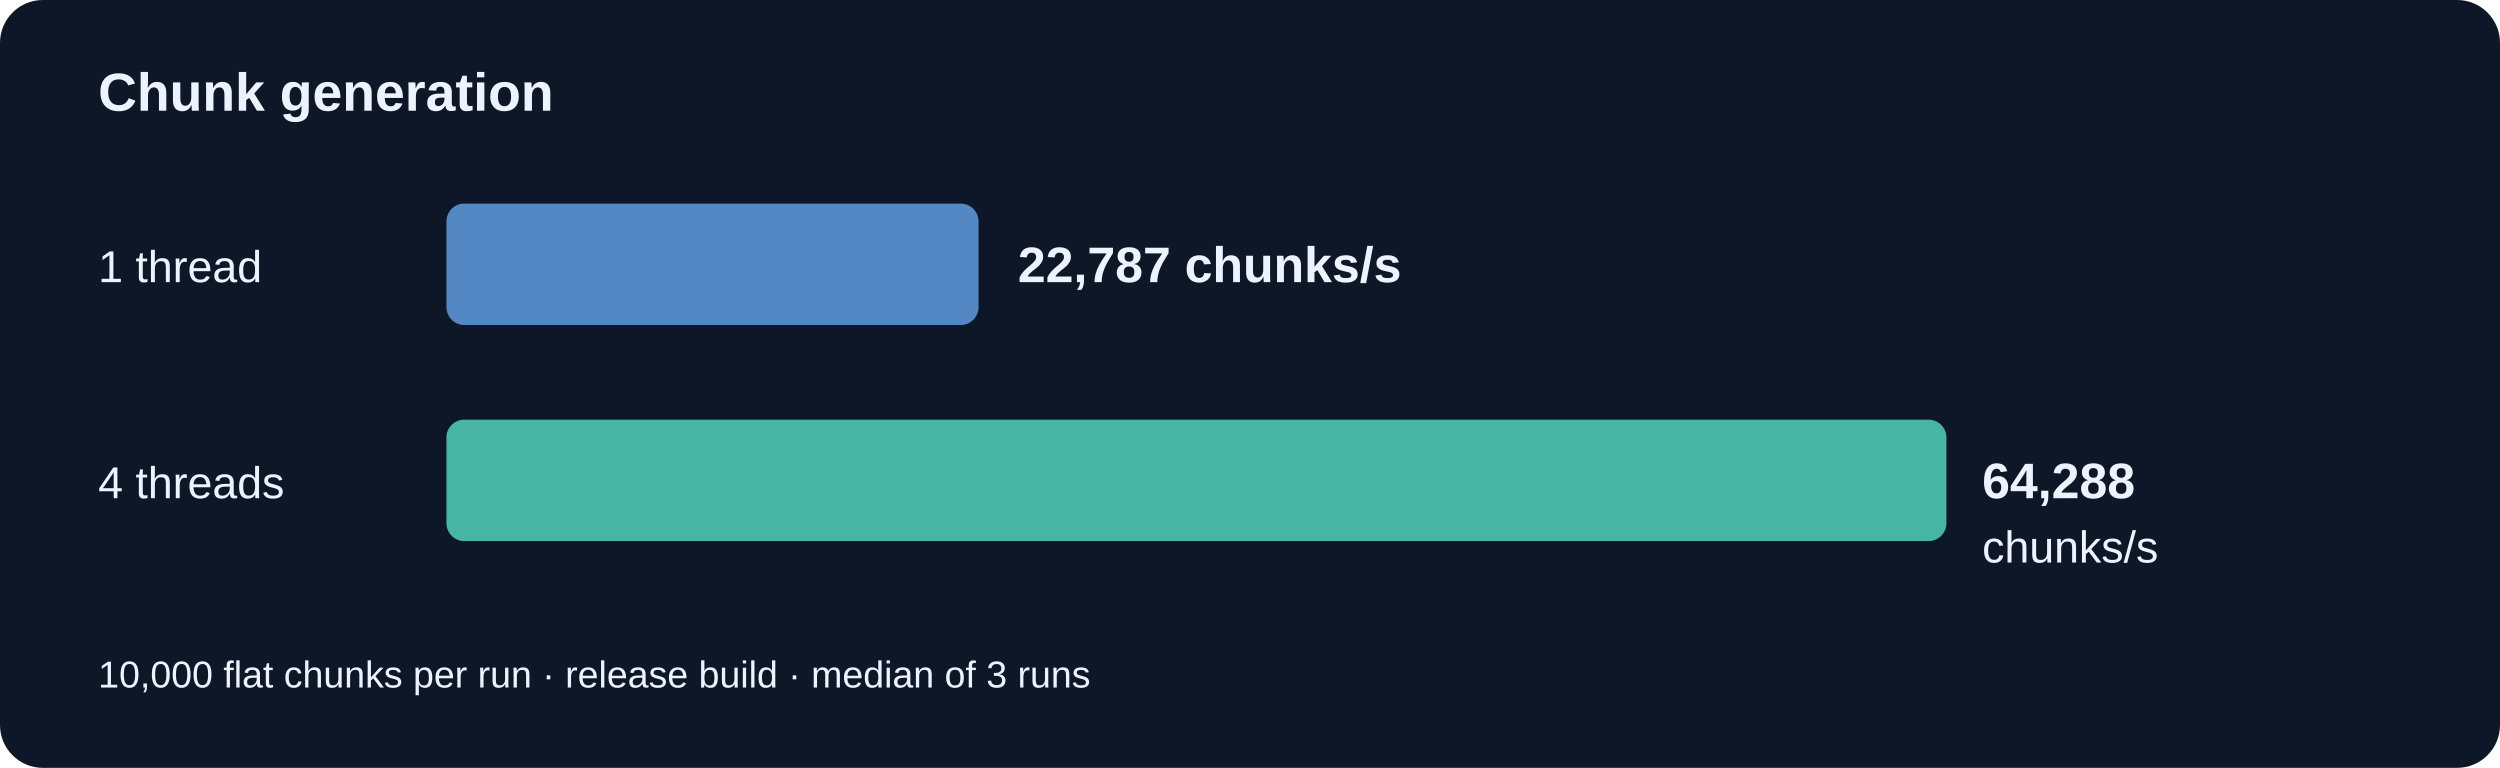
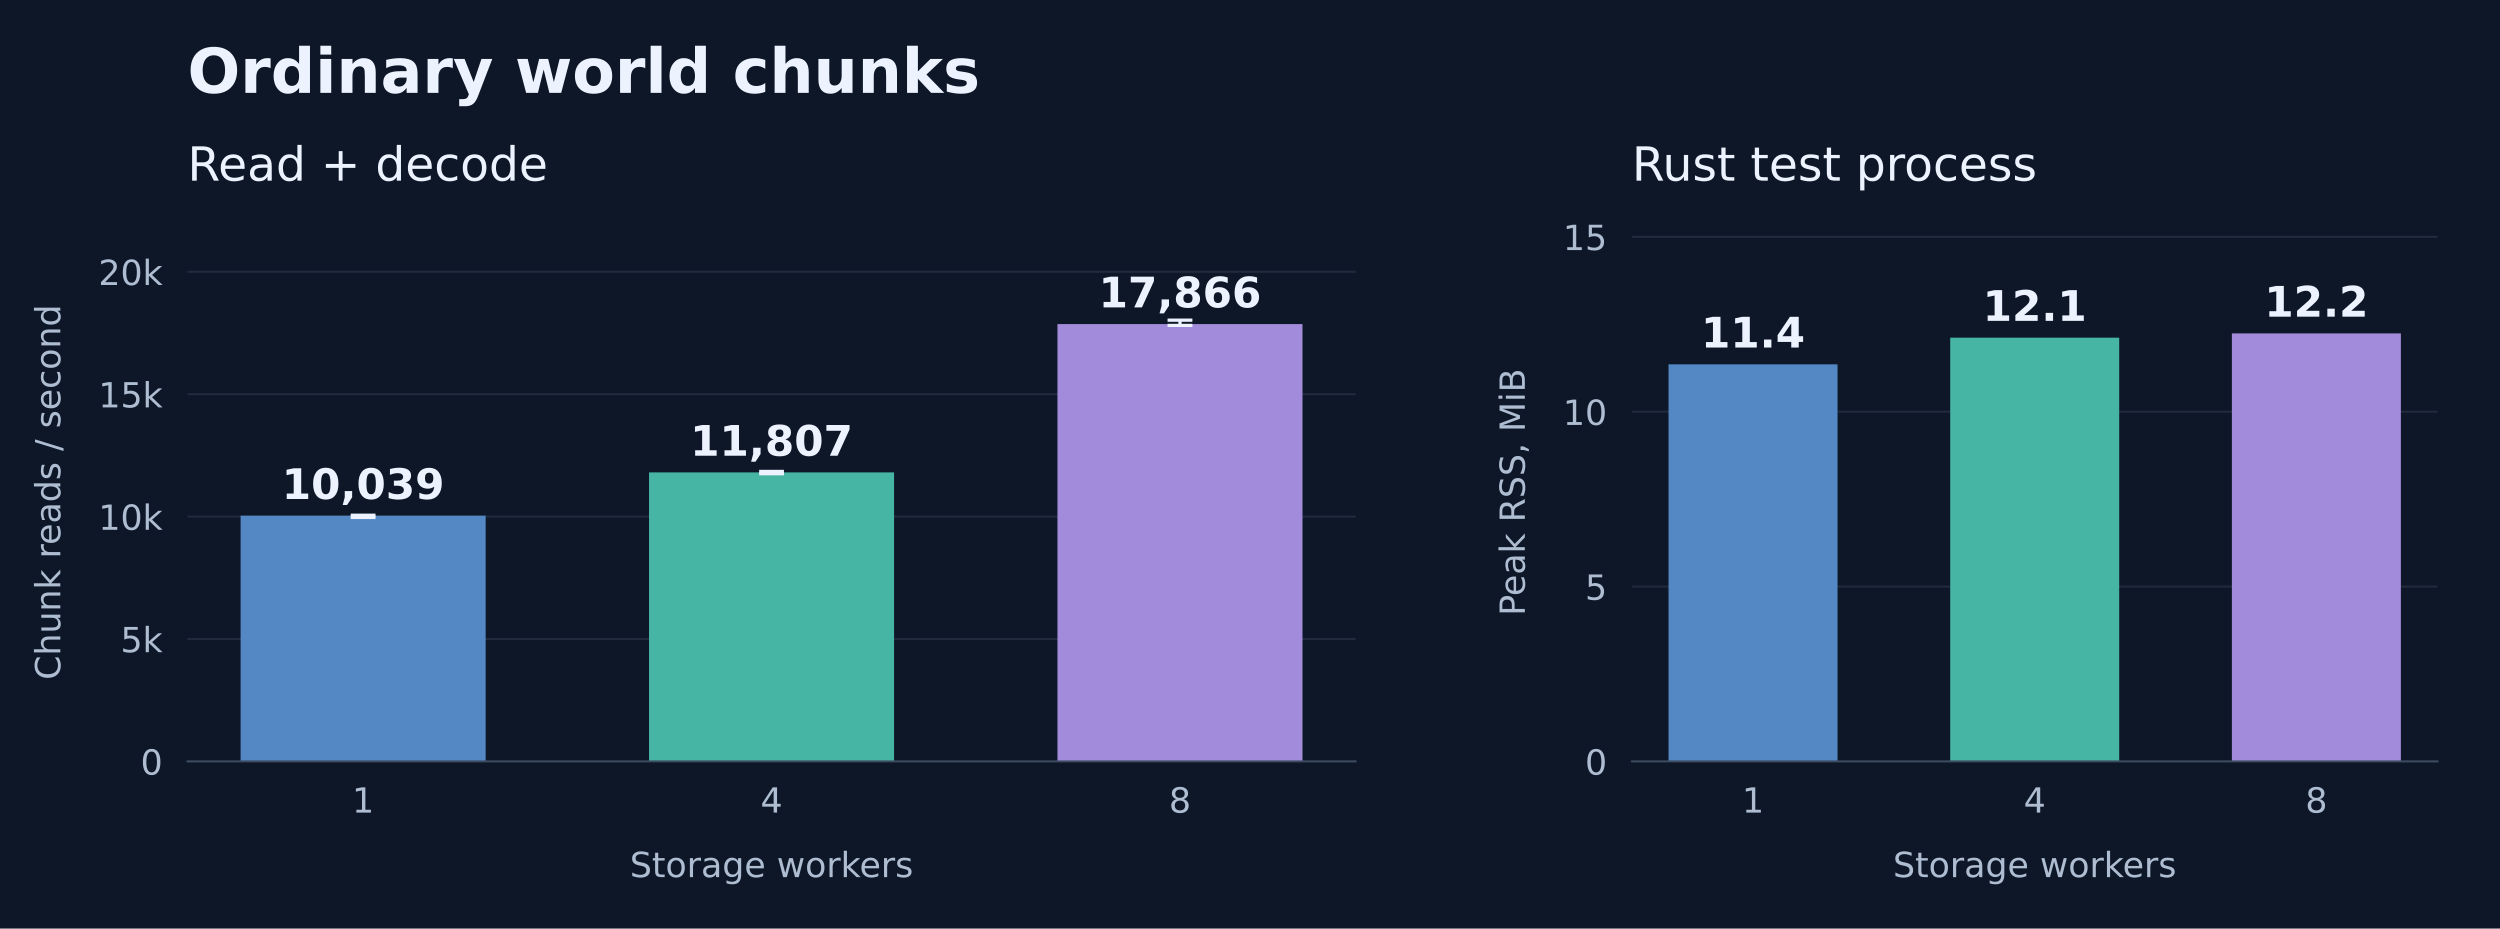
- <svg xmlns="http://www.w3.org/2000/svg" width="1400" height="430" viewBox="0 0 1400 430">
-   <rect width="1400" height="430" rx="24" fill="#0e1727" />
-   <style>text{font-family:Segoe UI,Arial,sans-serif;fill:#ecf3ff}.label{font-size:25px}.number{font-size:28px;font-weight:600}</style>
-   <text x="55" y="62" font-size="30" font-weight="600">Chunk generation</text>
-   <text x="55" y="158" class="label">1 thread</text>
-   <rect x="250" y="114" width="298" height="68" rx="10" fill="#5388c5" />
-   <text x="570" y="158" class="number">22,787 chunks/s</text>
-   <text x="55" y="279" class="label">4 threads</text>
-   <rect x="250" y="235" width="840" height="68" rx="10" fill="#46b5a4" />
-   <text x="1110" y="279" class="number">64,288</text>
-   <text x="1110" y="315" class="label">chunks/s</text>
-   <text x="55" y="385" font-size="21" fill="#aebdd1">10,000 flat chunks per run · release build · median of 3 runs</text>
+ <svg xmlns="http://www.w3.org/2000/svg" xmlns:xlink="http://www.w3.org/1999/xlink" width="1008pt" height="374.4pt" viewBox="0 0 1008 374.4" version="1.1">
+   <defs>
+     <style type="text/css">*{stroke-linejoin: round; stroke-linecap: butt}</style>
+   </defs>
+   <g id="figure_1">
+     <g id="patch_1">
+       <path d="M 0 374.4 L 1008 374.4 L 1008 0 L 0 0 z " style="fill: #0e1727" />
+     </g>
+     <g id="axes_1">
+       <g id="patch_2">
+         <path d="M 75.6 307.008 L 546.577 307.008 L 546.577 89.856 L 75.6 89.856 z " style="fill: #0e1727" />
+       </g>
+       <g id="matplotlib.axis_1">
+         <g id="xtick_1">
+           <g id="line2d_1" />
+           <g id="text_1">
+             <text style="font-size: 14px; font-family: 'DejaVu Sans'; text-anchor: middle; fill: #aebdd1" x="146.411" y="327.645" transform="rotate(-0 146.4113 327.6447)">1</text>
+           </g>
+         </g>
+         <g id="xtick_2">
+           <g id="line2d_2" />
+           <g id="text_2">
+             <text style="font-size: 14px; font-family: 'DejaVu Sans'; text-anchor: middle; fill: #aebdd1" x="311.089" y="327.645" transform="rotate(-0 311.0887 327.6447)">4</text>
+           </g>
+         </g>
+         <g id="xtick_3">
+           <g id="line2d_3" />
+           <g id="text_3">
+             <text style="font-size: 14px; font-family: 'DejaVu Sans'; text-anchor: middle; fill: #aebdd1" x="475.766" y="327.645" transform="rotate(-0 475.7661 327.6447)">8</text>
+           </g>
+         </g>
+         <g id="text_4">
+           <text style="font-size: 14px; font-family: 'DejaVu Sans'; text-anchor: middle; fill: #aebdd1" x="311.089" y="353.646" transform="rotate(-0 311.0887 353.6458)">Storage workers</text>
+         </g>
+       </g>
+       <g id="matplotlib.axis_2">
+         <g id="ytick_1">
+           <g id="line2d_4">
+             <path d="M 75.6 307.008 L 546.577 307.008 " clip-path="url(#p5719b96389)" style="fill: none; stroke: #8292aa; stroke-opacity: 0.17; stroke-width: 0.8; stroke-linecap: square" />
+           </g>
+           <g id="line2d_5" />
+           <g id="text_5">
+             <text style="font-size: 14px; font-family: 'DejaVu Sans'; text-anchor: end; fill: #aebdd1" x="65.6" y="312.326" transform="rotate(-0 65.6 312.3264)">0</text>
+           </g>
+         </g>
+         <g id="ytick_2">
+           <g id="line2d_6">
+             <path d="M 75.6 257.655 L 546.577 257.655 " clip-path="url(#p5719b96389)" style="fill: none; stroke: #8292aa; stroke-opacity: 0.17; stroke-width: 0.8; stroke-linecap: square" />
+           </g>
+           <g id="line2d_7" />
+           <g id="text_6">
+             <text style="font-size: 14px; font-family: 'DejaVu Sans'; text-anchor: end; fill: #aebdd1" x="65.6" y="262.974" transform="rotate(-0 65.6 262.9742)">5k</text>
+           </g>
+         </g>
+         <g id="ytick_3">
+           <g id="line2d_8">
+             <path d="M 75.6 208.303 L 546.577 208.303 " clip-path="url(#p5719b96389)" style="fill: none; stroke: #8292aa; stroke-opacity: 0.17; stroke-width: 0.8; stroke-linecap: square" />
+           </g>
+           <g id="line2d_9" />
+           <g id="text_7">
+             <text style="font-size: 14px; font-family: 'DejaVu Sans'; text-anchor: end; fill: #aebdd1" x="65.6" y="213.621" transform="rotate(-0 65.6 213.6215)">10k</text>
+           </g>
+         </g>
+         <g id="ytick_4">
+           <g id="line2d_10">
+             <path d="M 75.6 158.95 L 546.577 158.95 " clip-path="url(#p5719b96389)" style="fill: none; stroke: #8292aa; stroke-opacity: 0.17; stroke-width: 0.8; stroke-linecap: square" />
+           </g>
+           <g id="line2d_11" />
+           <g id="text_8">
+             <text style="font-size: 14px; font-family: 'DejaVu Sans'; text-anchor: end; fill: #aebdd1" x="65.6" y="164.269" transform="rotate(-0 65.6 164.2687)">15k</text>
+           </g>
+         </g>
+         <g id="ytick_5">
+           <g id="line2d_12">
+             <path d="M 75.6 109.597 L 546.577 109.597 " clip-path="url(#p5719b96389)" style="fill: none; stroke: #8292aa; stroke-opacity: 0.17; stroke-width: 0.8; stroke-linecap: square" />
+           </g>
+           <g id="line2d_13" />
+           <g id="text_9">
+             <text style="font-size: 14px; font-family: 'DejaVu Sans'; text-anchor: end; fill: #aebdd1" x="65.6" y="114.916" transform="rotate(-0 65.6 114.916)">20k</text>
+           </g>
+         </g>
+         <g id="text_10">
+           <text style="font-size: 14px; font-family: 'DejaVu Sans'; text-anchor: middle; fill: #aebdd1" x="24.315" y="198.432" transform="rotate(-90 24.31484 198.432)">Chunk reads / second</text>
+         </g>
+       </g>
+       <g id="patch_3">
+         <path d="M 97.008 307.008 L 195.815 307.008 L 195.815 207.918 L 97.008 207.918 z " clip-path="url(#p5719b96389)" style="fill: #5388c5" />
+       </g>
+       <g id="patch_4">
+         <path d="M 261.685 307.008 L 360.492 307.008 L 360.492 190.47 L 261.685 190.47 z " clip-path="url(#p5719b96389)" style="fill: #46b5a4" />
+       </g>
+       <g id="patch_5">
+         <path d="M 426.363 307.008 L 525.169 307.008 L 525.169 130.658 L 426.363 130.658 z " clip-path="url(#p5719b96389)" style="fill: #a28bda" />
+       </g>
+       <g id="LineCollection_1">
+         <path d="M 146.411 208.63 L 146.411 207.73 " clip-path="url(#p5719b96389)" style="fill: none; stroke: #ecf3ff; stroke-width: 1.3" />
+         <path d="M 311.089 191.002 L 311.089 190.066 " clip-path="url(#p5719b96389)" style="fill: none; stroke: #ecf3ff; stroke-width: 1.3" />
+         <path d="M 475.766 131.198 L 475.766 129.091 " clip-path="url(#p5719b96389)" style="fill: none; stroke: #ecf3ff; stroke-width: 1.3" />
+       </g>
+       <g id="line2d_14">
+         <defs>
+           <path id="m287c7972da" d="M 5 0 L -5 -0 " style="stroke: #ecf3ff; stroke-width: 1.3" />
+         </defs>
+         <g clip-path="url(#p5719b96389)">
+           <use xlink:href="#m287c7972da" x="146.411" y="208.63" style="fill: #1f77b4; stroke: #ecf3ff; stroke-width: 1.3" />
+           <use xlink:href="#m287c7972da" x="311.089" y="191.002" style="fill: #1f77b4; stroke: #ecf3ff; stroke-width: 1.3" />
+           <use xlink:href="#m287c7972da" x="475.766" y="131.198" style="fill: #1f77b4; stroke: #ecf3ff; stroke-width: 1.3" />
+         </g>
+       </g>
+       <g id="line2d_15">
+         <g clip-path="url(#p5719b96389)">
+           <use xlink:href="#m287c7972da" x="146.411" y="207.73" style="fill: #1f77b4; stroke: #ecf3ff; stroke-width: 1.3" />
+           <use xlink:href="#m287c7972da" x="311.089" y="190.066" style="fill: #1f77b4; stroke: #ecf3ff; stroke-width: 1.3" />
+           <use xlink:href="#m287c7972da" x="475.766" y="129.091" style="fill: #1f77b4; stroke: #ecf3ff; stroke-width: 1.3" />
+         </g>
+       </g>
+       <g id="patch_6">
+         <path d="M 75.6 307.008 L 546.577 307.008 " style="fill: none; stroke: #3b4b61; stroke-width: 0.8; stroke-linejoin: miter; stroke-linecap: square" />
+       </g>
+       <g id="text_11">
+         <text style="font-weight: 700; font-size: 17px; font-family: 'DejaVu Sans'; text-anchor: middle; fill: #ecf3ff" x="146.411" y="201.206" transform="rotate(-0 146.4113 201.2058)">10,039</text>
+       </g>
+       <g id="text_12">
+         <text style="font-weight: 700; font-size: 17px; font-family: 'DejaVu Sans'; text-anchor: middle; fill: #ecf3ff" x="311.089" y="183.758" transform="rotate(-0 311.0887 183.758)">11,807</text>
+       </g>
+       <g id="text_13">
+         <text style="font-weight: 700; font-size: 17px; font-family: 'DejaVu Sans'; text-anchor: middle; fill: #ecf3ff" x="475.766" y="123.946" transform="rotate(-0 475.7661 123.9464)">17,866</text>
+       </g>
+       <g id="text_14">
+         <text style="font-size: 19px; font-family: 'DejaVu Sans'; text-anchor: start; fill: #ecf3ff" x="75.6" y="72.856" transform="rotate(-0 75.6 72.856)">Read + decode</text>
+       </g>
+     </g>
+     <g id="axes_2">
+       <g id="patch_7">
+         <path d="M 657.988 307.008 L 982.8 307.008 L 982.8 89.856 L 657.988 89.856 z " style="fill: #0e1727" />
+       </g>
+       <g id="matplotlib.axis_3">
+         <g id="xtick_4">
+           <g id="line2d_16" />
+           <g id="text_15">
+             <text style="font-size: 14px; font-family: 'DejaVu Sans'; text-anchor: middle; fill: #aebdd1" x="706.823" y="327.645" transform="rotate(-0 706.8233 327.6447)">1</text>
+           </g>
+         </g>
+         <g id="xtick_5">
+           <g id="line2d_17" />
+           <g id="text_16">
+             <text style="font-size: 14px; font-family: 'DejaVu Sans'; text-anchor: middle; fill: #aebdd1" x="820.394" y="327.645" transform="rotate(-0 820.394 327.6447)">4</text>
+           </g>
+         </g>
+         <g id="xtick_6">
+           <g id="line2d_18" />
+           <g id="text_17">
+             <text style="font-size: 14px; font-family: 'DejaVu Sans'; text-anchor: middle; fill: #aebdd1" x="933.965" y="327.645" transform="rotate(-0 933.9646 327.6447)">8</text>
+           </g>
+         </g>
+         <g id="text_18">
+           <text style="font-size: 14px; font-family: 'DejaVu Sans'; text-anchor: middle; fill: #aebdd1" x="820.394" y="353.646" transform="rotate(-0 820.394 353.6458)">Storage workers</text>
+         </g>
+       </g>
+       <g id="matplotlib.axis_4">
+         <g id="ytick_6">
+           <g id="line2d_19">
+             <path d="M 657.988 307.008 L 982.8 307.008 " clip-path="url(#pf64b76b8c5)" style="fill: none; stroke: #8292aa; stroke-opacity: 0.17; stroke-width: 0.8; stroke-linecap: square" />
+           </g>
+           <g id="line2d_20" />
+           <g id="text_19">
+             <text style="font-size: 14px; font-family: 'DejaVu Sans'; text-anchor: end; fill: #aebdd1" x="647.988" y="312.326" transform="rotate(-0 647.988 312.3264)">0</text>
+           </g>
+         </g>
+         <g id="ytick_7">
+           <g id="line2d_21">
+             <path d="M 657.988 236.504 L 982.8 236.504 " clip-path="url(#pf64b76b8c5)" style="fill: none; stroke: #8292aa; stroke-opacity: 0.17; stroke-width: 0.8; stroke-linecap: square" />
+           </g>
+           <g id="line2d_22" />
+           <g id="text_20">
+             <text style="font-size: 14px; font-family: 'DejaVu Sans'; text-anchor: end; fill: #aebdd1" x="647.988" y="241.822" transform="rotate(-0 647.988 241.8225)">5</text>
+           </g>
+         </g>
+         <g id="ytick_8">
+           <g id="line2d_23">
+             <path d="M 657.988 166 L 982.8 166 " clip-path="url(#pf64b76b8c5)" style="fill: none; stroke: #8292aa; stroke-opacity: 0.17; stroke-width: 0.8; stroke-linecap: square" />
+           </g>
+           <g id="line2d_24" />
+           <g id="text_21">
+             <text style="font-size: 14px; font-family: 'DejaVu Sans'; text-anchor: end; fill: #aebdd1" x="647.988" y="171.319" transform="rotate(-0 647.988 171.3186)">10</text>
+           </g>
+         </g>
+         <g id="ytick_9">
+           <g id="line2d_25">
+             <path d="M 657.988 95.496 L 982.8 95.496 " clip-path="url(#pf64b76b8c5)" style="fill: none; stroke: #8292aa; stroke-opacity: 0.17; stroke-width: 0.8; stroke-linecap: square" />
+           </g>
+           <g id="line2d_26" />
+           <g id="text_22">
+             <text style="font-size: 14px; font-family: 'DejaVu Sans'; text-anchor: end; fill: #aebdd1" x="647.988" y="100.815" transform="rotate(-0 647.988 100.8147)">15</text>
+           </g>
+         </g>
+         <g id="text_23">
+           <text style="font-size: 14px; font-family: 'DejaVu Sans'; text-anchor: middle; fill: #aebdd1" x="614.81" y="198.432" transform="rotate(-90 614.8097 198.432)">Peak RSS, MiB</text>
+         </g>
+       </g>
+       <g id="patch_8">
+         <path d="M 672.752 307.008 L 740.895 307.008 L 740.895 146.887 L 672.752 146.887 z " clip-path="url(#pf64b76b8c5)" style="fill: #5388c5" />
+       </g>
+       <g id="patch_9">
+         <path d="M 786.323 307.008 L 854.465 307.008 L 854.465 136.146 L 786.323 136.146 z " clip-path="url(#pf64b76b8c5)" style="fill: #46b5a4" />
+       </g>
+       <g id="patch_10">
+         <path d="M 899.893 307.008 L 968.036 307.008 L 968.036 134.439 L 899.893 134.439 z " clip-path="url(#pf64b76b8c5)" style="fill: #a28bda" />
+       </g>
+       <g id="patch_11">
+         <path d="M 657.988 307.008 L 982.8 307.008 " style="fill: none; stroke: #3b4b61; stroke-width: 0.8; stroke-linejoin: miter; stroke-linecap: square" />
+       </g>
+       <g id="text_24">
+         <text style="font-weight: 700; font-size: 17px; font-family: 'DejaVu Sans'; text-anchor: middle; fill: #ecf3ff" x="706.823" y="140.119" transform="rotate(-0 706.8233 140.1187)">11.4</text>
+       </g>
+       <g id="text_25">
+         <text style="font-weight: 700; font-size: 17px; font-family: 'DejaVu Sans'; text-anchor: middle; fill: #ecf3ff" x="820.394" y="129.378" transform="rotate(-0 820.394 129.3778)">12.1</text>
+       </g>
+       <g id="text_26">
+         <text style="font-weight: 700; font-size: 17px; font-family: 'DejaVu Sans'; text-anchor: middle; fill: #ecf3ff" x="933.965" y="127.67" transform="rotate(-0 933.9646 127.6703)">12.2</text>
+       </g>
+       <g id="text_27">
+         <text style="font-size: 19px; font-family: 'DejaVu Sans'; text-anchor: start; fill: #ecf3ff" x="657.988" y="72.856" transform="rotate(-0 657.988 72.856)">Rust test process</text>
+       </g>
+     </g>
+     <g id="text_28">
+       <text style="font-weight: 700; font-size: 25px; font-family: 'DejaVu Sans'; text-anchor: start; fill: #ecf3ff" x="75.6" y="37.44" transform="rotate(-0 75.6 37.44)">Ordinary world chunks</text>
+     </g>
+   </g>
+   <defs>
+     <clipPath id="p5719b96389">
+       <rect x="75.6" y="89.856" width="470.977" height="217.152" />
+     </clipPath>
+     <clipPath id="pf64b76b8c5">
+       <rect x="657.988" y="89.856" width="324.812" height="217.152" />
+     </clipPath>
+   </defs>
</svg>
